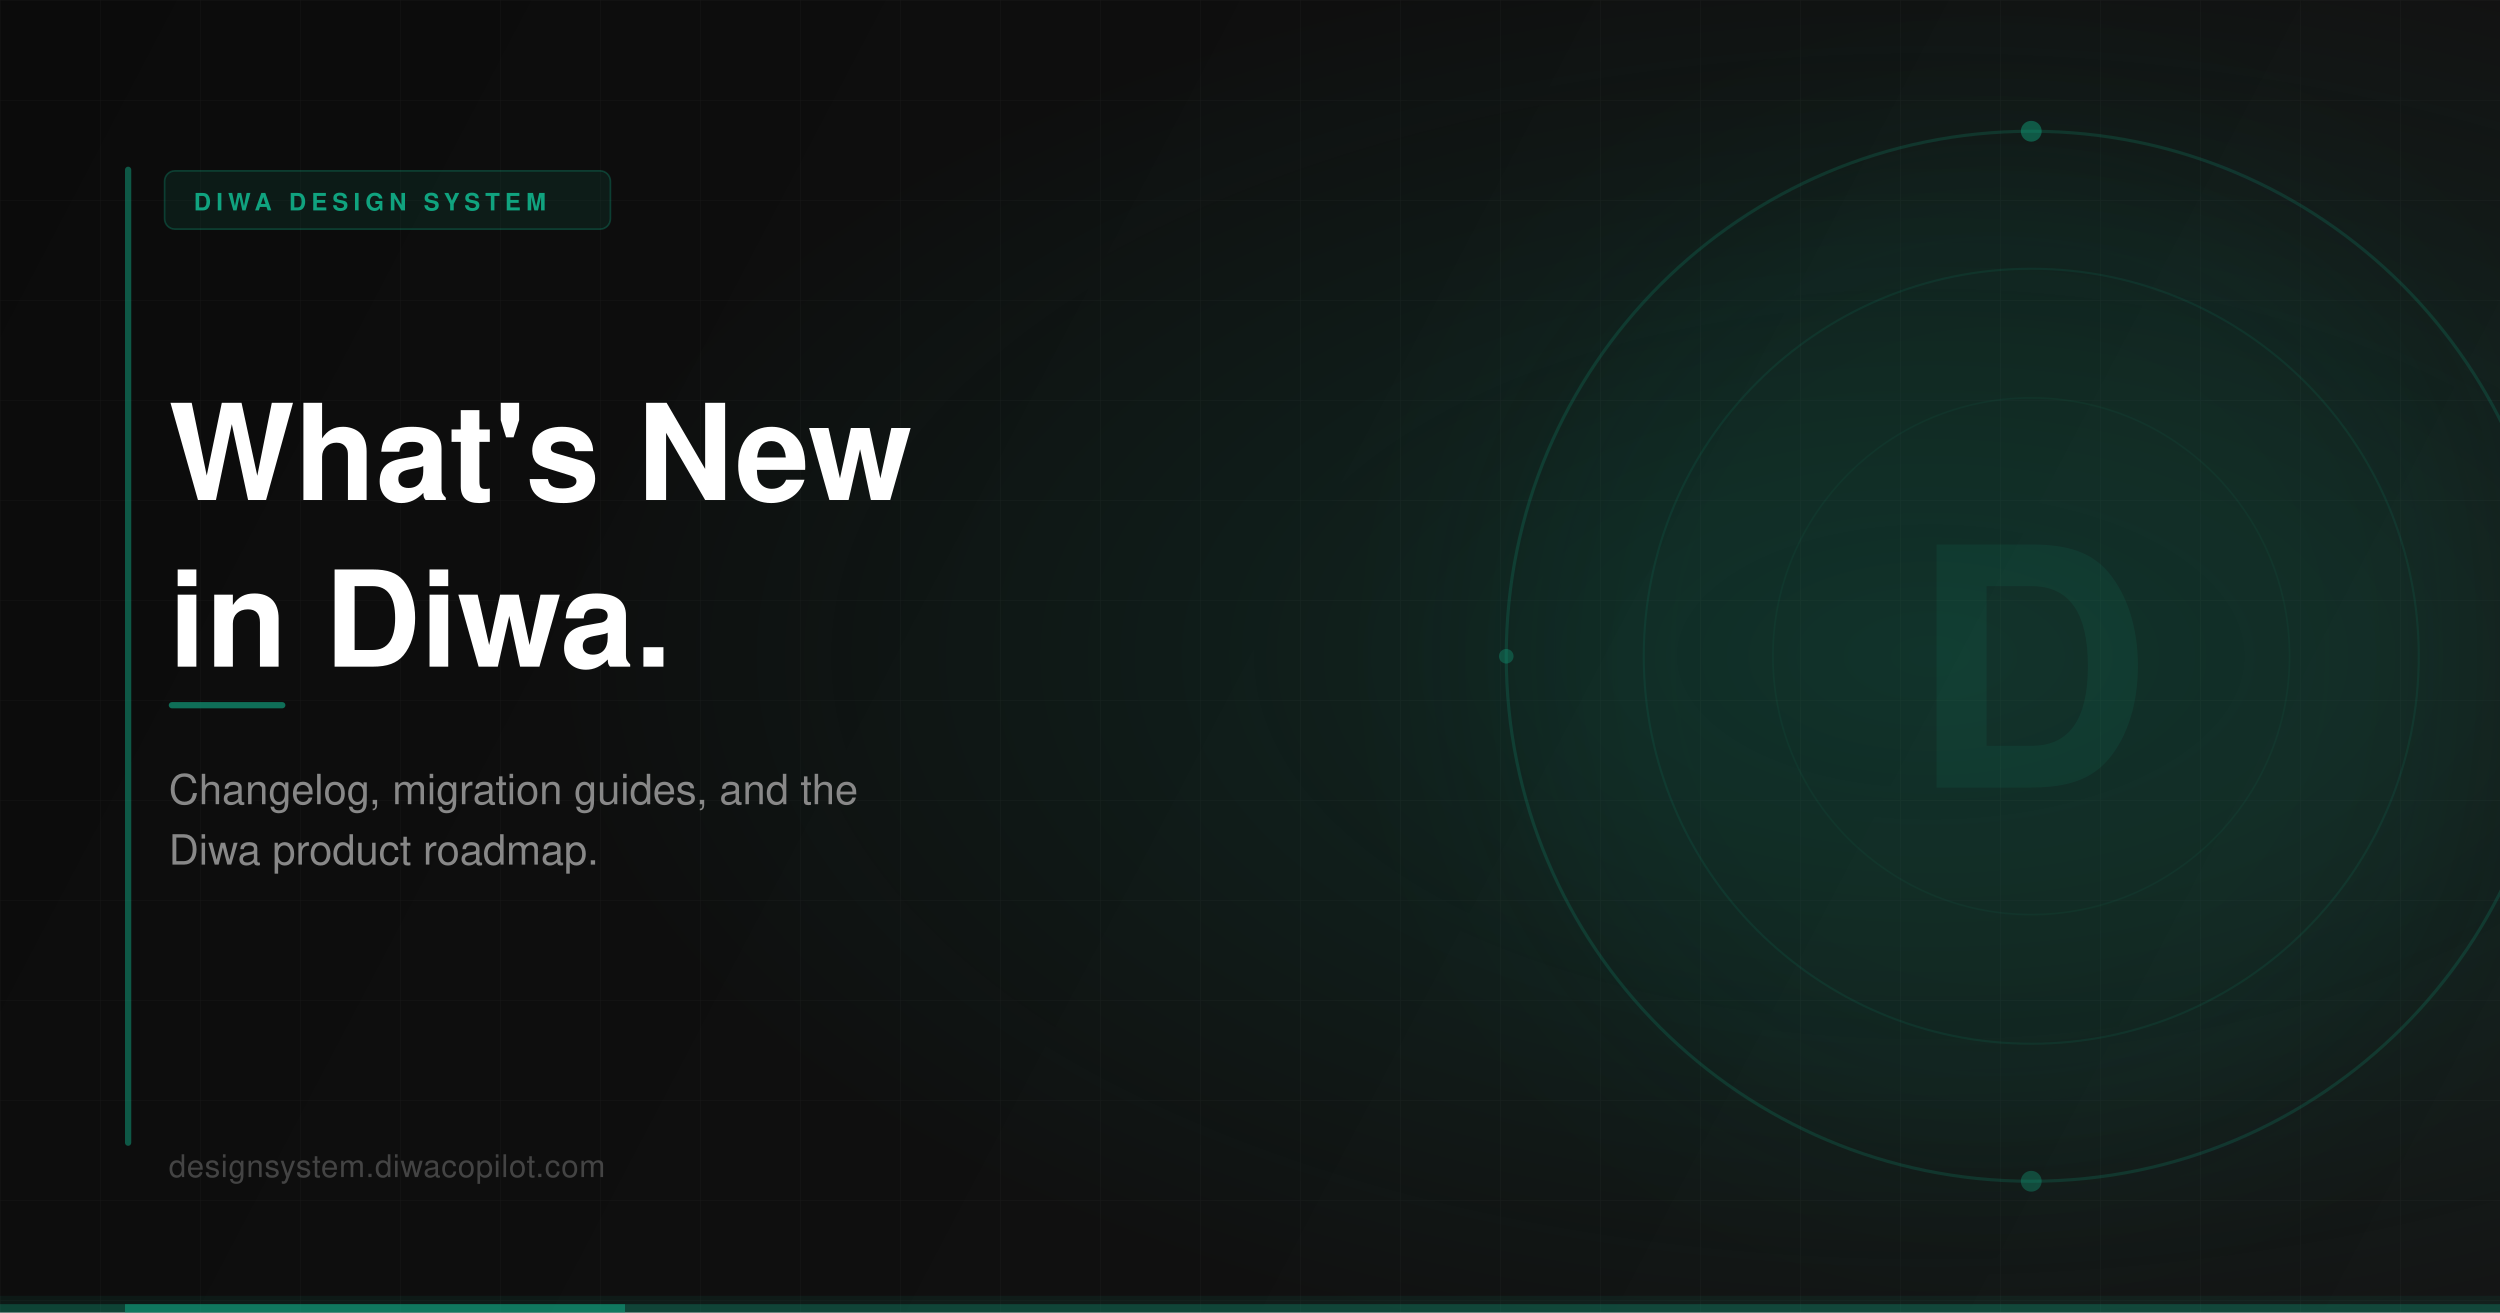
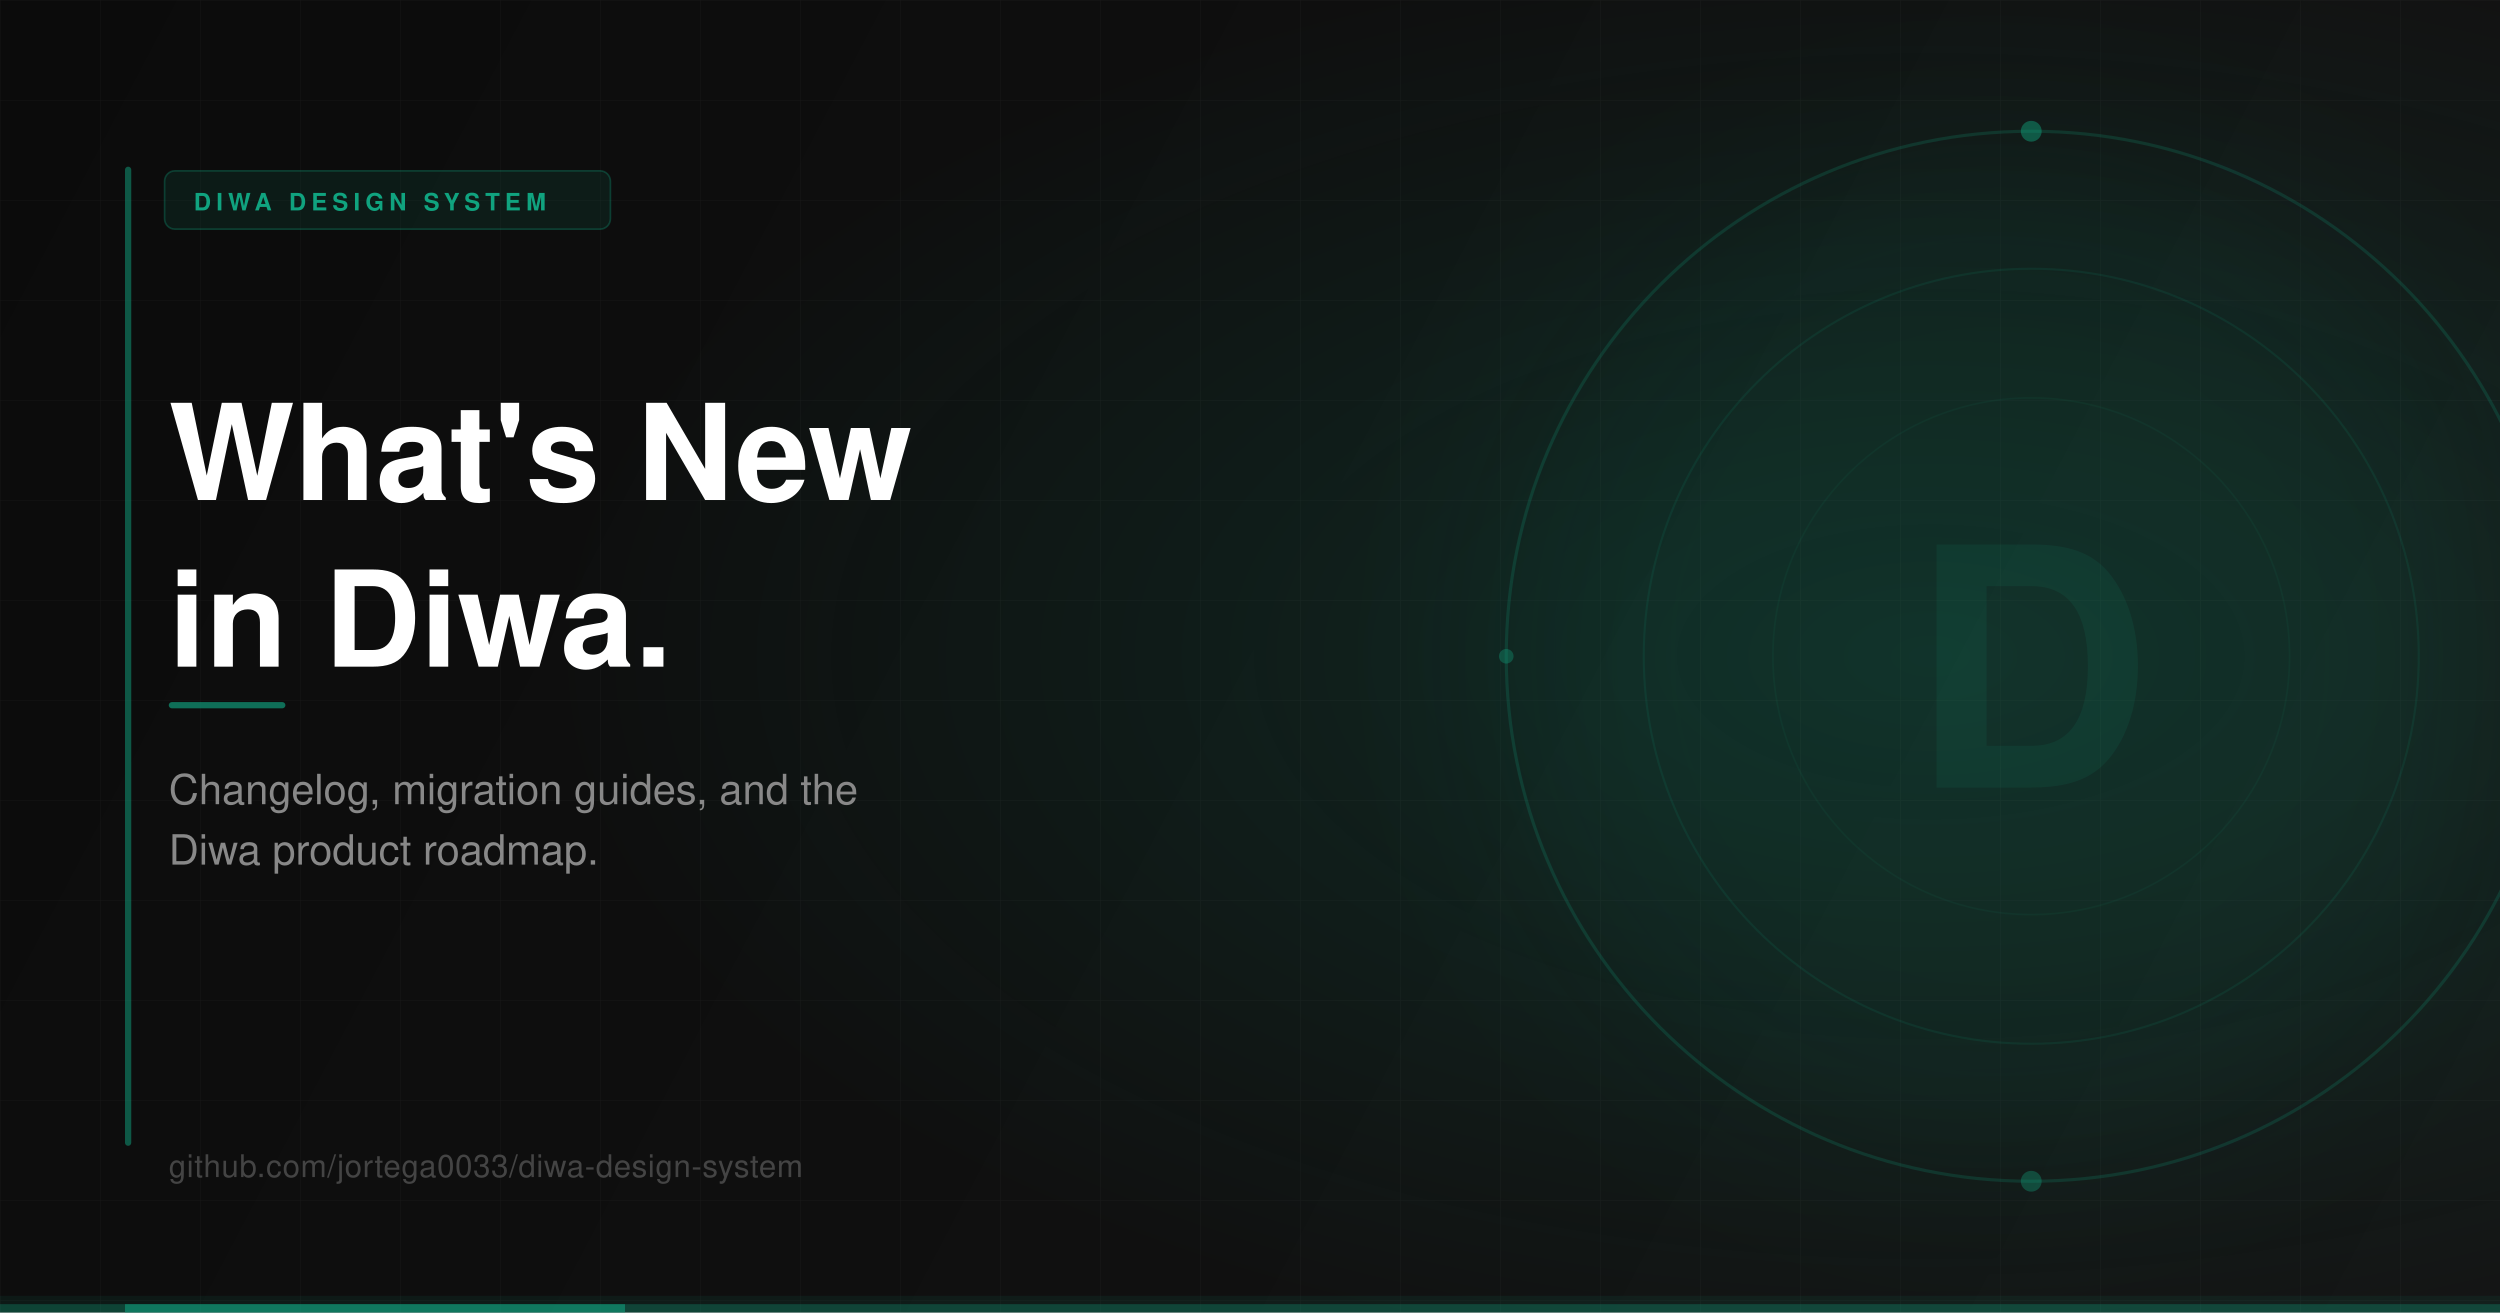
<svg xmlns="http://www.w3.org/2000/svg" width="1200" height="630" viewBox="0 0 1200 630">
  <defs>
    <linearGradient id="bg" x1="0" y1="0" x2="1200" y2="630" gradientUnits="userSpaceOnUse">
      <stop offset="0%" stop-color="#0b0b0b" />
      <stop offset="100%" stop-color="#141414" />
    </linearGradient>
    <pattern id="gp" width="48" height="48" patternUnits="userSpaceOnUse">
      <path d="M48,0L0,0 0,48" fill="none" stroke="white" stroke-width="0.5" stroke-opacity="0.04" />
    </pattern>
    <radialGradient id="gw" cx="0.77" cy="0.5" r="0.55" fx="0.77" fy="0.5">
      <stop offset="0%" stop-color="#10a37f" stop-opacity="0.18" />
      <stop offset="100%" stop-color="#10a37f" stop-opacity="0" />
    </radialGradient>
    <filter id="sf" x="-40%" y="-40%" width="180%" height="180%">
      <feGaussianBlur in="SourceGraphic" stdDeviation="45" />
    </filter>
  </defs>
  <rect width="1200" height="630" fill="url(#bg)" />
  <rect width="1200" height="630" fill="url(#gp)" />
  <rect width="1200" height="630" fill="url(#gw)" />
  <circle cx="960" cy="315" r="240" fill="#10a37f" opacity="0.07" filter="url(#sf)" />
  <circle cx="975" cy="315" r="252" fill="none" stroke="#10a37f" stroke-width="1.5" stroke-opacity="0.20" />
  <circle cx="975" cy="315" r="186" fill="none" stroke="#10a37f" stroke-width="1" stroke-opacity="0.11" />
  <circle cx="975" cy="315" r="124" fill="none" stroke="#10a37f" stroke-width="0.8" stroke-opacity="0.07" />
  <circle cx="975" cy="63" r="5" fill="#10a37f" opacity="0.45" />
  <circle cx="975" cy="567" r="5" fill="#10a37f" opacity="0.35" />
  <circle cx="723" cy="315" r="3.5" fill="#10a37f" opacity="0.35" />
  <text x="975" y="378" text-anchor="middle" font-family="-apple-system,BlinkMacSystemFont,'Segoe UI',Helvetica,Arial,sans-serif" font-size="160" font-weight="900" fill="#10a37f" opacity="0.10">D</text>
  <rect x="60" y="80" width="3" height="470" rx="1.5" fill="#10a37f" opacity="0.50" />
  <rect x="79" y="82" width="214" height="28" rx="5" fill="#10a37f" fill-opacity="0.10" stroke="#10a37f" stroke-width="0.8" stroke-opacity="0.30" />
  <text x="93" y="101" font-family="-apple-system,BlinkMacSystemFont,'Segoe UI',Helvetica,Arial,sans-serif" font-size="11.5" font-weight="700" letter-spacing="2.5" fill="#10a37f">DIWA DESIGN SYSTEM</text>
  <text x="81" y="240" font-family="-apple-system,BlinkMacSystemFont,'Segoe UI',Helvetica,Arial,sans-serif" font-size="64" font-weight="800" fill="white">What's New</text>
  <text x="81" y="320" font-family="-apple-system,BlinkMacSystemFont,'Segoe UI',Helvetica,Arial,sans-serif" font-size="64" font-weight="800" fill="white">in Diwa.</text>
  <rect x="81" y="337" width="56" height="3" rx="1.5" fill="#10a37f" opacity="0.65" />
  <text x="81" y="386" font-family="-apple-system,BlinkMacSystemFont,'Segoe UI',Helvetica,Arial,sans-serif" font-size="20" fill="#888">Changelog, migration guides, and the</text>
  <text x="81" y="415" font-family="-apple-system,BlinkMacSystemFont,'Segoe UI',Helvetica,Arial,sans-serif" font-size="20" fill="#888">Diwa product roadmap.</text>
-   <text x="81" y="565" font-family="-apple-system,BlinkMacSystemFont,'Segoe UI',Helvetica,Arial,sans-serif" font-size="15" fill="#444" letter-spacing="0.3">designsystem.diwacopilot.com</text>
+   <text x="81" y="565" font-family="-apple-system,BlinkMacSystemFont,'Segoe UI',Helvetica,Arial,sans-serif" font-size="15" fill="#444" letter-spacing="0.3">github.com/jortega0033/diwa-design-system</text>
  <rect x="0" y="622" width="1200" height="8" fill="#10a37f" opacity="0.08" />
  <rect x="0" y="626" width="1200" height="4" fill="#10a37f" opacity="0.30" />
  <rect x="60" y="626" width="240" height="4" fill="#10a37f" opacity="0.55" />
</svg>
